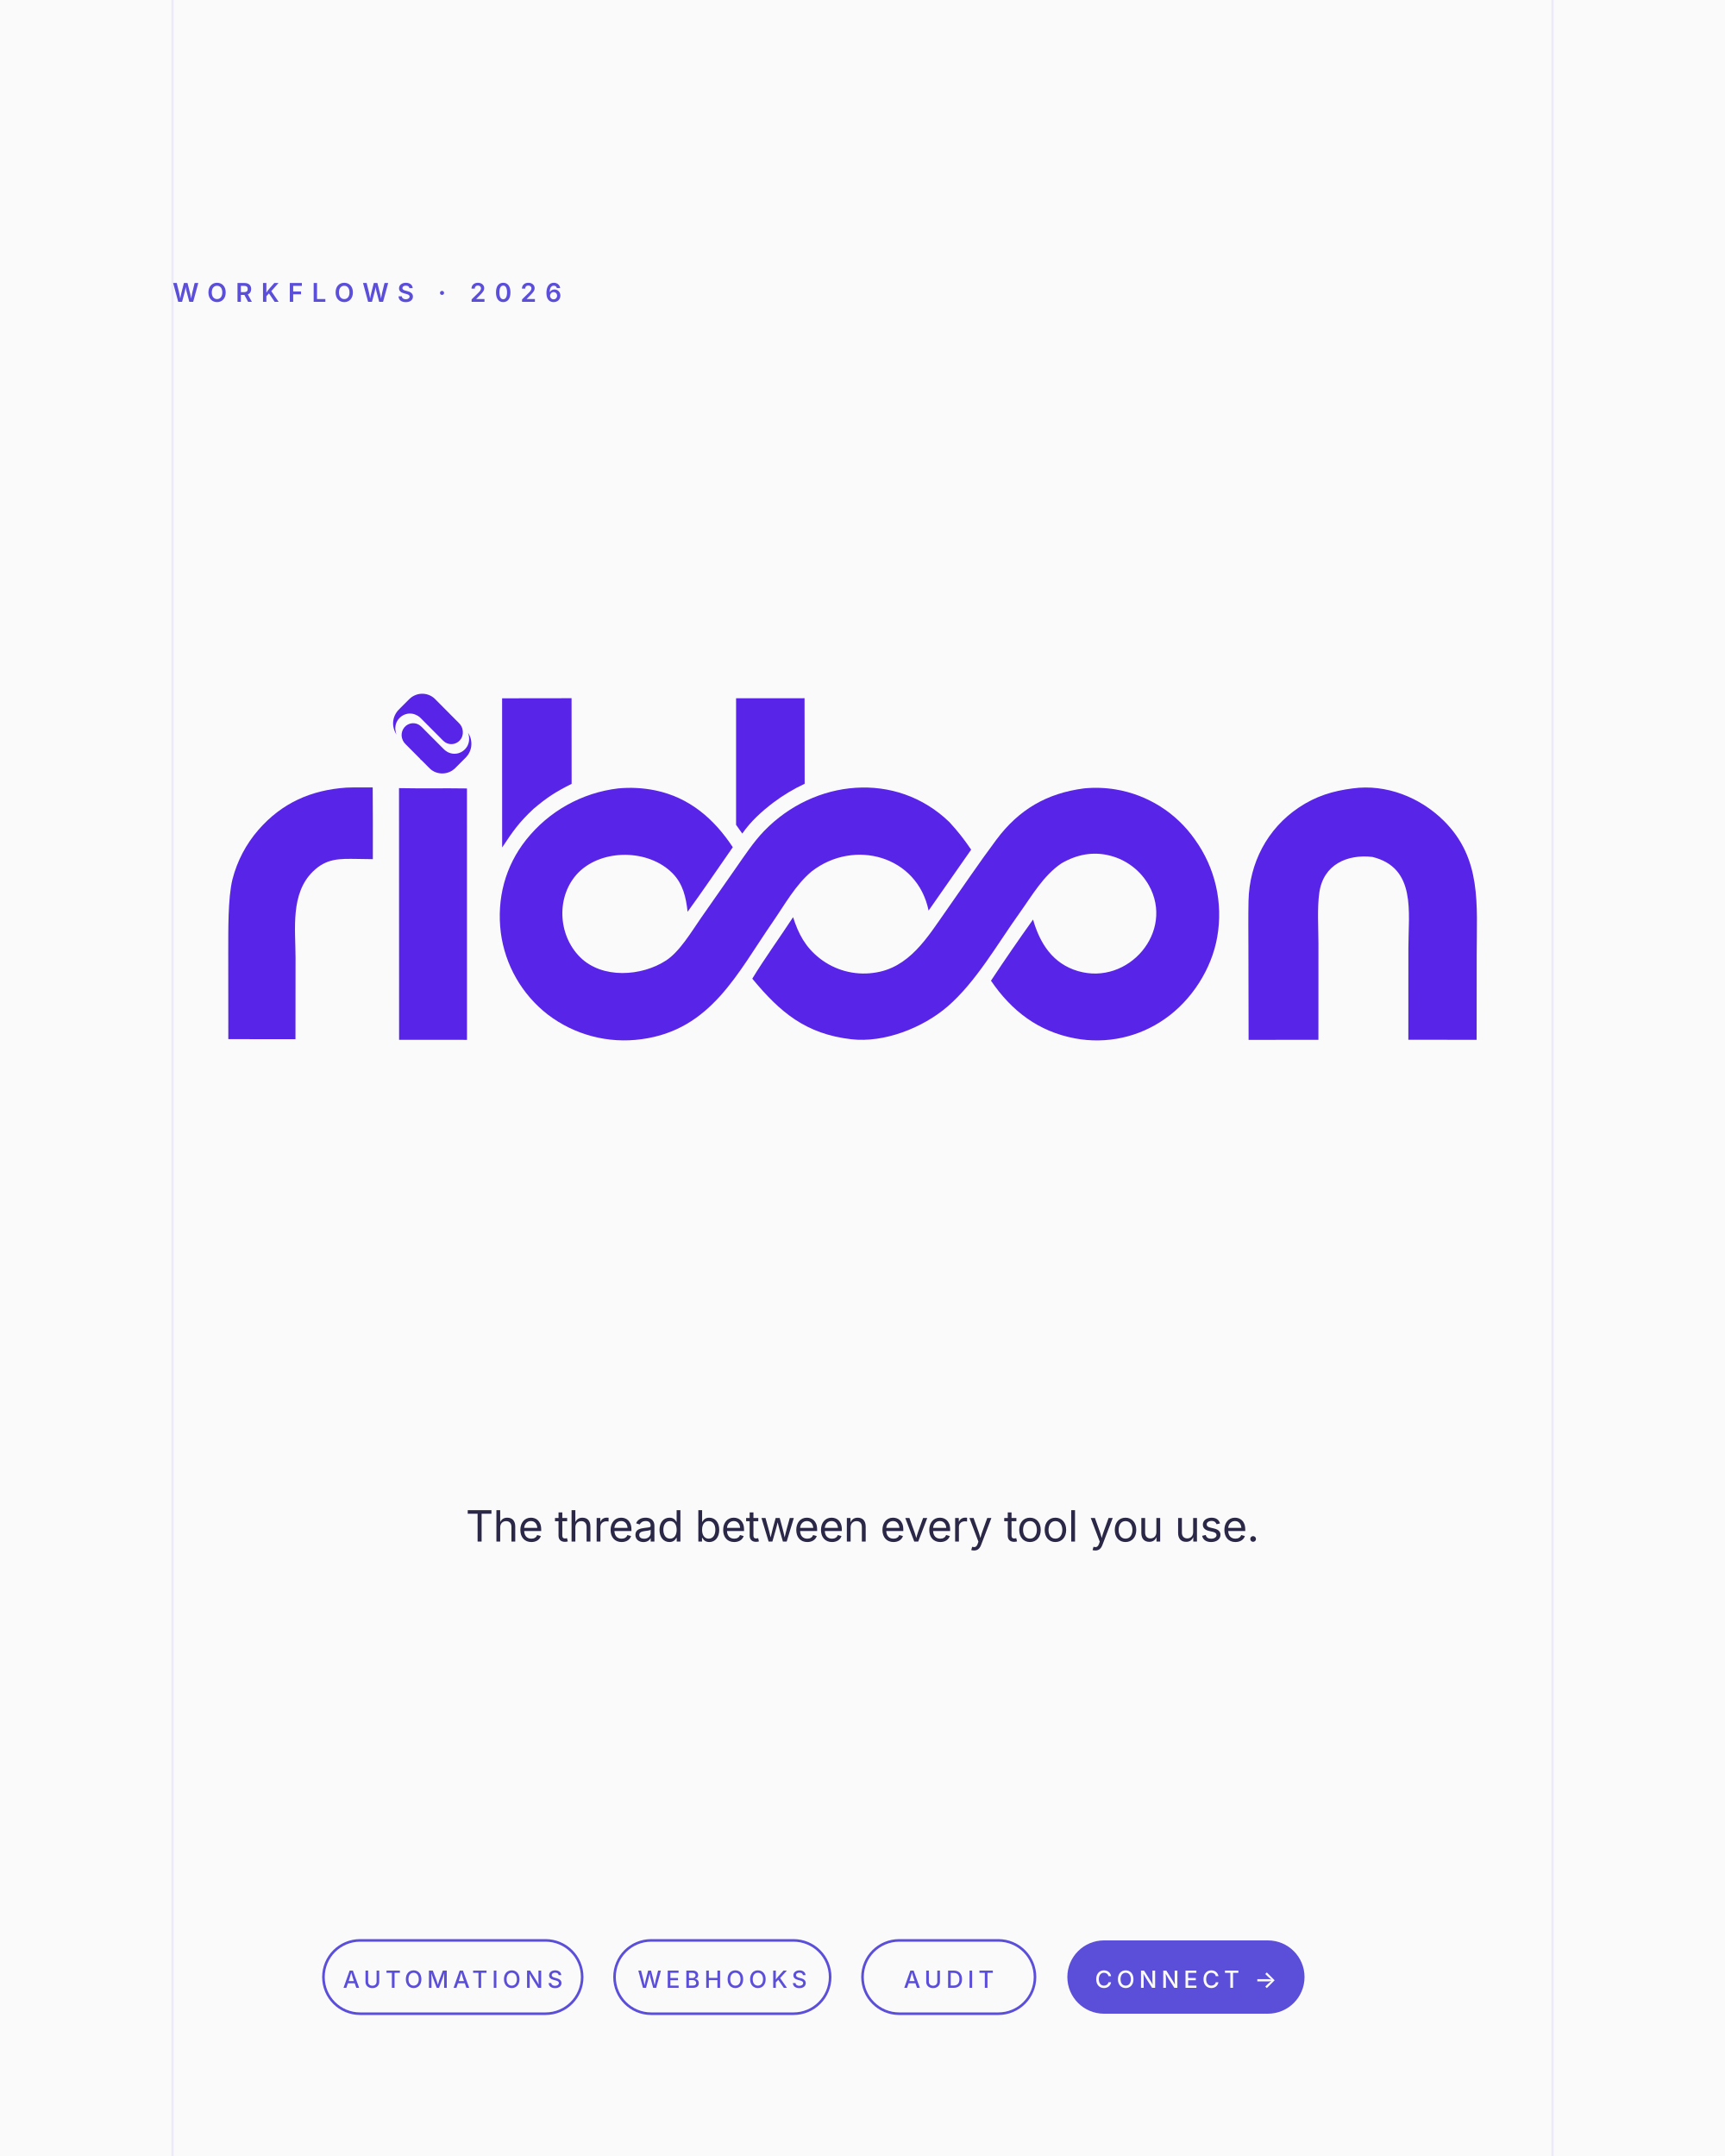
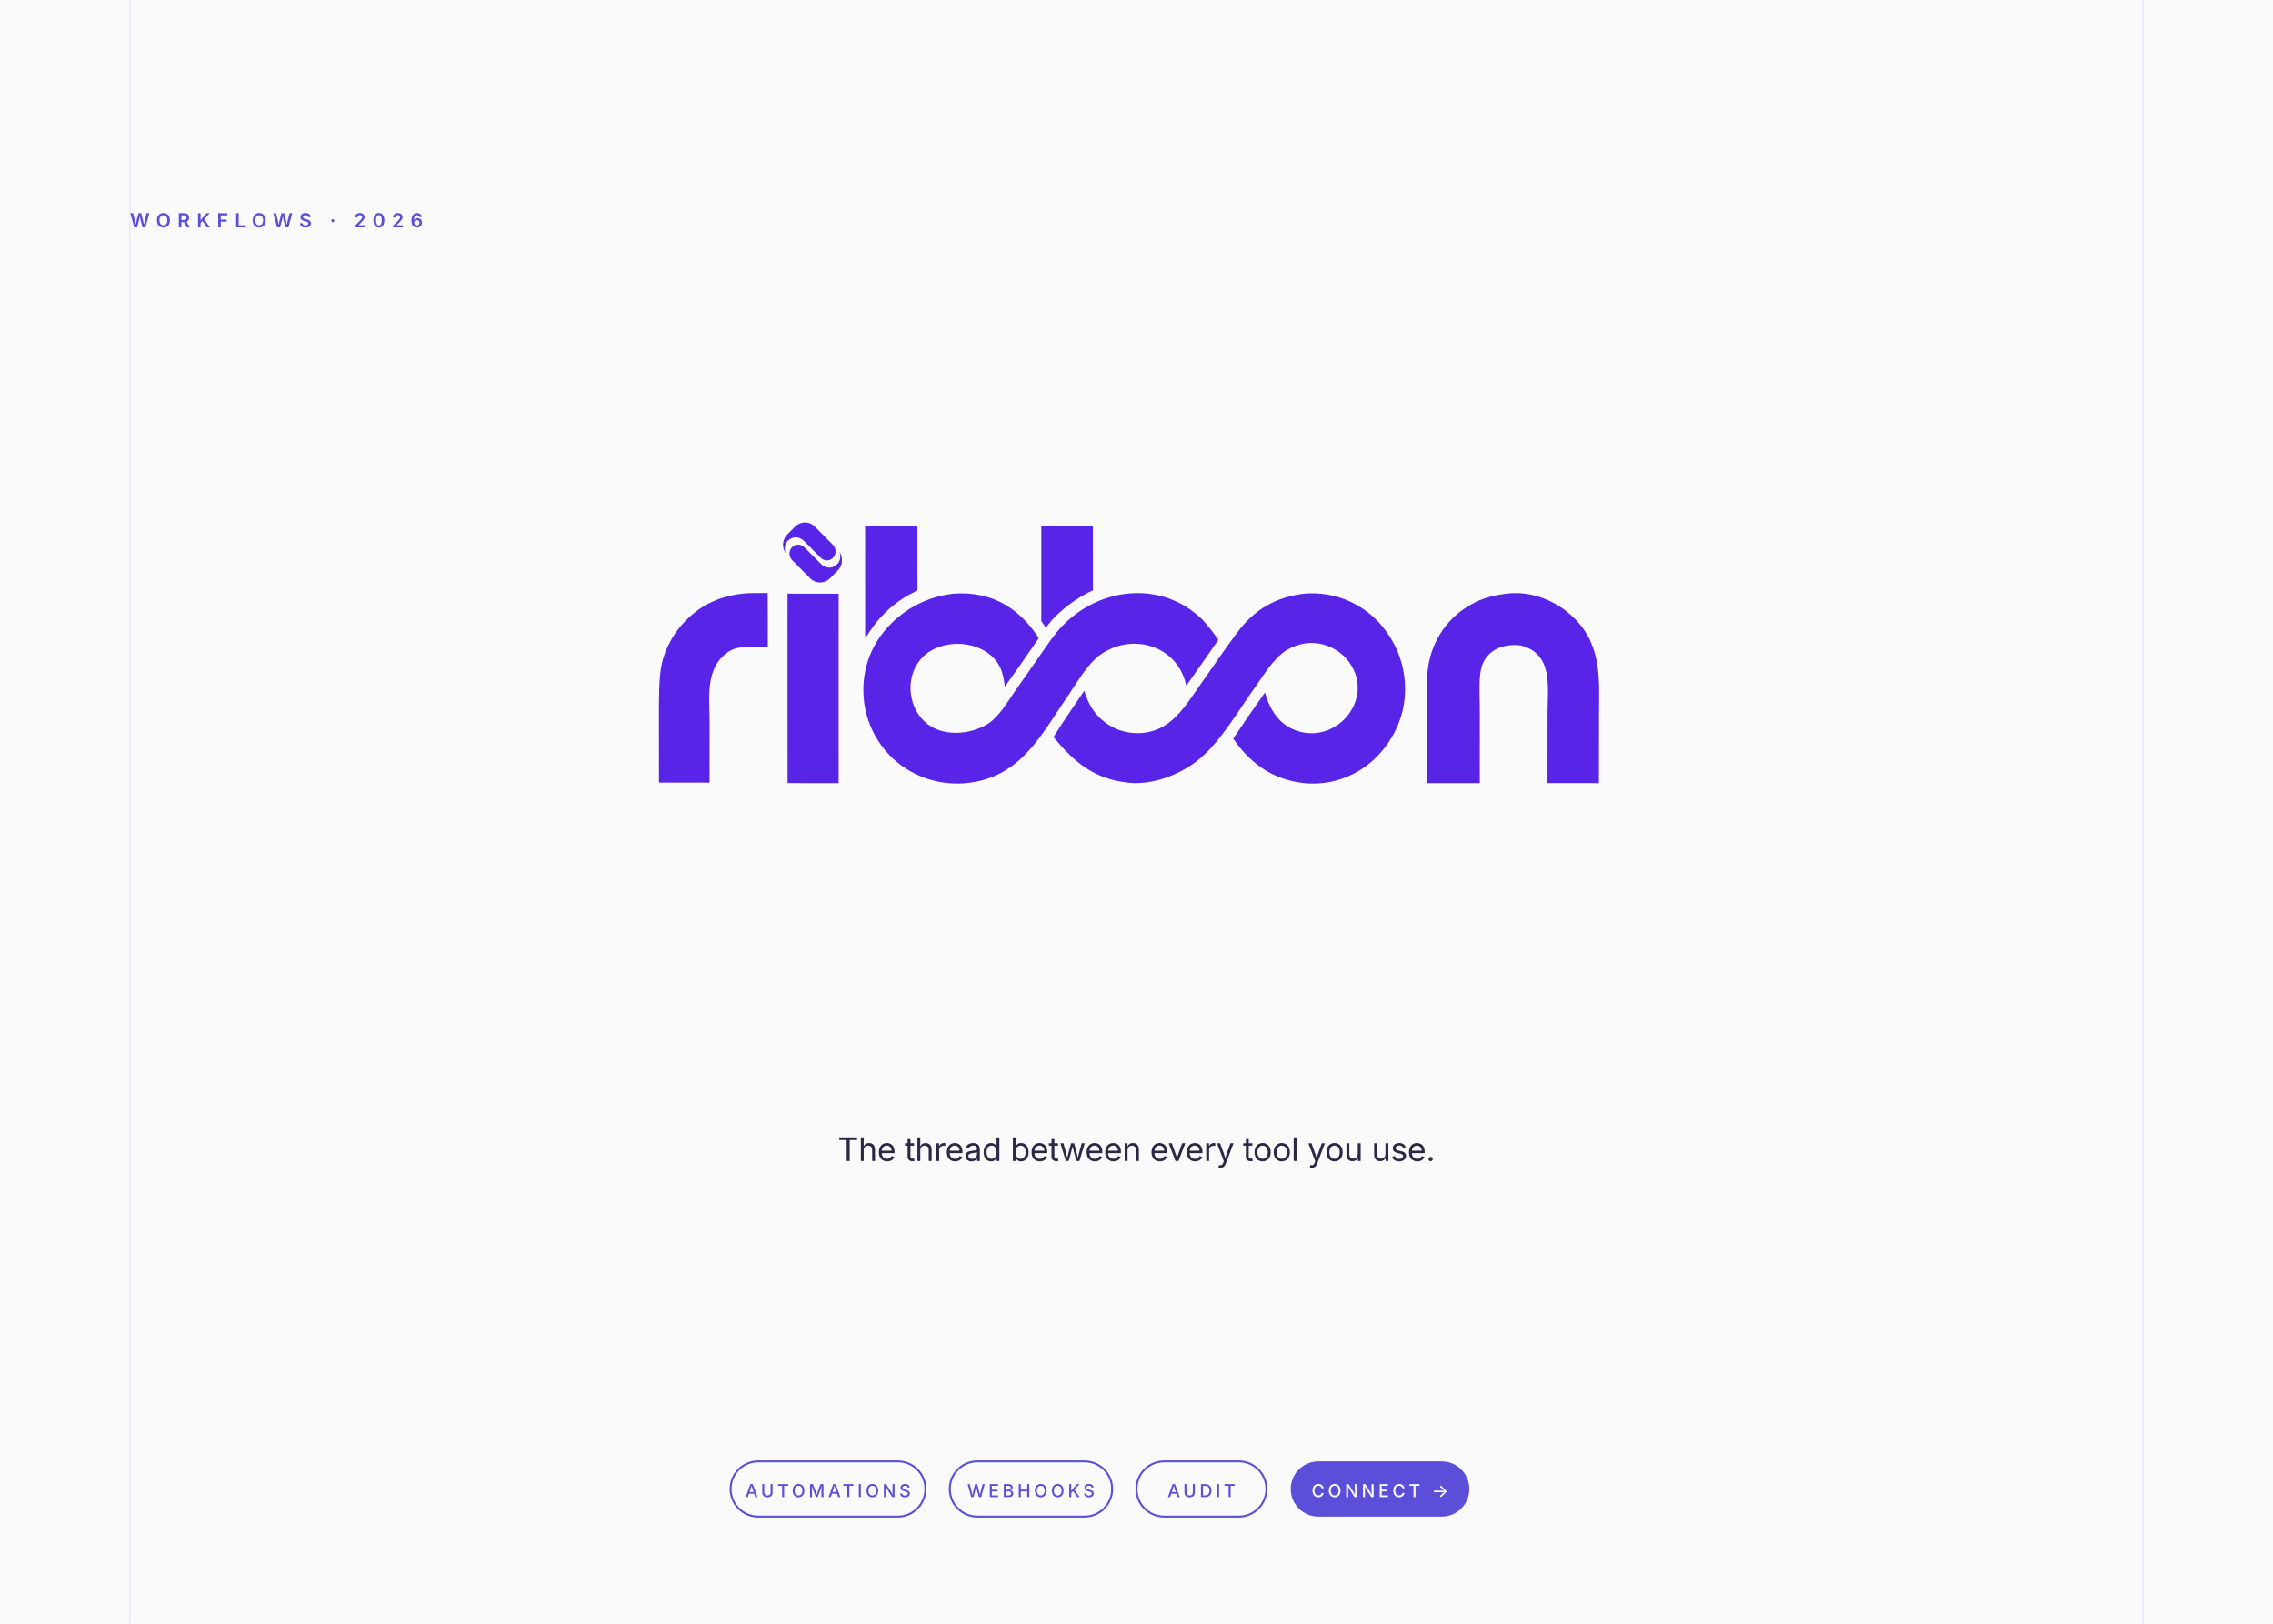
- <svg xmlns="http://www.w3.org/2000/svg" viewBox="0 0 800 1000" preserveAspectRatio="xMidYMid slice" role="img" aria-label="Ribbon — concept brand vignette with official wordmark">
-   <rect width="800" height="1000" fill="#FAFAFA" />
+ <svg xmlns="http://www.w3.org/2000/svg" viewBox="-300 0 1400 1000" preserveAspectRatio="xMidYMid meet" role="img" aria-label="Ribbon — concept brand vignette with official wordmark">
+   <rect x="-300" width="1400" height="1000" fill="#FAFAFA" />
  <g stroke="#ECEAF7" stroke-width="1">
-     <line x1="80" y1="0" x2="80" y2="1000" />
-     <line x1="720" y1="0" x2="720" y2="1000" />
+     <line x1="-220" y1="0" x2="-220" y2="1000" />
+     <line x1="1020" y1="0" x2="1020" y2="1000" />
  </g>
-   <g transform="translate(80,140)">
+   <g transform="translate(-220,140)">
    <text font-family="'Inter','Helvetica Neue',Arial,sans-serif" font-size="12" letter-spacing="4" fill="#5B4ED9" font-weight="600">WORKFLOWS · 2026</text>
  </g>
  <g transform="translate(3.21,11.26) scale(0.383)">
    <path d="M 410.949 924.431 C 421.272 924.01 432.524 924.227 442.92 924.225 C 443.131 953.173 443.184 982.123 443.08 1011.07 L 424.126 1010.78 C 402.891 1010.5 387.003 1009.85 370.499 1026.06 C 343.224 1052.84 349.386 1095.28 349.502 1130.19 L 349.405 1229.06 L 302.514 1229.06 L 268.085 1229.02 L 268.012 1123.45 C 268.116 1098.49 267.427 1058.59 273.092 1035.54 C 278.769 1013.34 289.563 992.778 304.611 975.499 C 333.047 942.909 368.354 927.359 410.949 924.431 z" fill="rgb(88,36,232)" />
    <path d="M 474.781 925.046 C 501.879 925.637 529.689 924.978 557.051 925.437 L 557.079 1229.89 L 474.88 1229.83 L 474.781 925.046 z" fill="rgb(88,36,232)" />
    <path d="M 599.605 816.267 L 683.713 816.154 L 683.796 919.872 C 664.373 929.607 654.385 935.997 637.696 950.112 C 619.671 967.004 613.182 976.64 599.655 996.913 L 599.605 816.267 z" fill="rgb(88,36,232)" />
    <path d="M 882.933 816.195 L 965.83 816.169 L 965.971 919.742 C 952.638 925.982 939.984 933.582 928.213 942.421 C 913.862 953.347 900.725 965.213 890.43 980.087 L 882.932 969.495 L 882.933 816.195 z" fill="rgb(88,36,232)" />
    <path d="M 824.219 1074.81 C 822.306 1057.19 818.635 1040.91 805.809 1028 C 776.878 998.884 721 998.227 692.014 1027.27 C 664.824 1055.05 666.676 1102.75 694.22 1129.93 C 720.878 1156.23 768.327 1153.13 798.126 1133.78 C 814.661 1123.04 828.905 1098.86 840.492 1082.19 L 881.88 1022.96 C 892.75 1007.46 903.911 990.288 917.084 976.713 C 977.582 914.369 1076.56 903.685 1141.23 966.178 C 1151.98 977.959 1158.68 986.519 1167.58 999.565 L 1116.04 1073.35 C 1102.51 1007.17 1026.09 985.951 974.569 1025.8 C 954.976 1042.06 941.676 1066.4 927.336 1087.13 C 884.347 1149.27 852.578 1217.68 768.671 1229.06 C 728.248 1234.73 687.24 1223.97 654.812 1199.18 C 623.538 1174.85 603.129 1139.17 598.02 1099.88 C 593.007 1059.13 603.163 1019.73 628.803 987.479 C 656.269 952.915 696.276 930.598 740.115 925.389 C 755.147 923.946 770.309 924.752 785.102 927.78 C 826.407 936.346 856.222 962.115 878.943 996.594 C 861.295 1021.94 842.233 1050.06 824.219 1074.81 z" fill="rgb(88,36,232)" />
    <path d="M 1304.25 925.363 C 1316.99 924.109 1329.85 924.53 1342.49 926.616 C 1381.33 933.086 1415.92 954.932 1438.46 987.22 C 1463.11 1021.32 1472.88 1063.96 1465.53 1105.39 C 1458.77 1144.24 1434.54 1181.94 1402.2 1204.46 C 1370.63 1226.71 1331.39 1235.25 1293.43 1228.13 C 1248.92 1219.81 1216.59 1194.92 1191.57 1158.25 C 1208.12 1133.26 1225.1 1108.57 1242.52 1084.18 C 1250.9 1113.33 1266.45 1137.66 1296.92 1146.61 C 1357.81 1164.49 1414.5 1098.84 1382.56 1042.37 C 1372.5 1024.85 1355.84 1012.08 1336.3 1006.94 C 1315.29 1001.37 1295.35 1005.41 1276.88 1016.16 C 1255 1030.92 1241.2 1055.35 1226.15 1076.35 C 1199.51 1113.53 1173.32 1160.03 1138.76 1189.72 C 1108.86 1215.41 1062.17 1233.72 1022.6 1229.17 C 967.202 1222.8 936.145 1196.43 902.548 1155.79 C 916.841 1132.23 936.397 1105.12 951.95 1081.32 C 958.48 1101.69 966.819 1117.46 983.931 1131 C 1002.37 1145.52 1025.92 1151.94 1049.18 1148.78 C 1092.62 1143.31 1114.69 1105.56 1137.58 1073.06 C 1157.74 1044.45 1177.22 1015.43 1198.17 987.396 C 1225.48 950.834 1259.12 931.263 1304.25 925.363 z" fill="rgb(88,36,232)" />
    <path d="M 1629.61 925.371 C 1670 919.817 1711.24 936.177 1739.87 964.55 C 1786.11 1010.37 1779.75 1066.26 1779.74 1125.83 L 1779.65 1229.86 L 1696.95 1229.76 L 1697.01 1118.22 C 1697.05 1075.26 1706.72 1021.51 1653.48 1008.37 C 1622.8 1004.79 1594.01 1017.62 1589.16 1051.59 C 1586.49 1070.28 1588.07 1093.82 1588.1 1113.01 L 1588.07 1229.87 L 1503.53 1229.9 L 1503.31 1118.45 C 1503.28 1099.54 1503.05 1080.53 1503.43 1061.74 C 1504.36 1015.96 1526.15 974.021 1564.42 948.469 C 1584.96 934.76 1605.22 928.489 1629.61 925.371 z" fill="rgb(88,36,232)" />
    <g transform="translate(592.25 781.81) scale(-0.0754 0.0754)">
      <path d="M 1608.24 1009.91 C 1624.7 943.75 1620.21 877.785 1584.61 818.308 C 1551.42 762.485 1497.02 722.492 1433.84 707.454 C 1373.6 692.502 1311.17 705.651 1258.18 737.023 C 1225.81 756.181 1207.25 777.592 1181.28 803.656 L 1117.39 868.081 L 909.829 1076.52 C 879.732 1106.71 840.534 1151.54 804.671 1171.14 C 764.842 1192.6 718.476 1198.55 674.517 1187.84 C 626.312 1176.03 584.831 1145.43 559.31 1102.87 C 531.649 1056.52 526.457 1001.61 539.767 949.799 C 547.271 921.677 560.61 895.449 578.916 872.82 C 593.089 855.071 623.88 826.012 640.974 808.965 L 742.825 706.644 L 895.714 552.426 L 950.991 496.744 C 981.116 466.421 998.496 446.495 1036.21 424.216 C 1103.11 384.655 1183.02 373.406 1258.24 392.963 C 1294.64 402.573 1328.95 418.855 1359.42 440.981 C 1381.02 456.604 1397.14 473.79 1415.8 492.415 L 1472.72 549.289 L 1533.53 610.143 C 1546.92 623.541 1562.36 638.394 1574.63 652.594 C 1587.63 667.666 1599.26 683.87 1609.38 701.012 C 1652.18 772.686 1664.29 858.586 1642.98 939.302 C 1635.86 966.564 1625.44 992.854 1611.95 1017.59 L 1599.33 1039.71 L 1608.24 1009.91 z" fill="rgb(88,36,232)" />
      <path d="M 441.752 1036.31 C 424.202 1101.13 429.516 1169.53 463.138 1228.38 C 494.775 1282.88 546.534 1322.78 607.284 1339.51 C 669.219 1356.11 731.065 1346.8 786.266 1314.64 C 820.949 1294.44 842.194 1270.37 870.065 1242.4 L 931.566 1180.8 L 1136.09 975.653 C 1166.84 944.763 1208.21 898.018 1244.69 878.411 C 1285.46 856.776 1332.86 851.268 1377.5 862.98 C 1478.87 889.353 1536.92 997.584 1509.84 1097.64 C 1503.18 1122.48 1491.91 1145.85 1476.62 1166.53 C 1462.89 1185.09 1433.75 1212.93 1416.54 1230.09 L 1328.92 1317.95 L 1279.36 1368.08 C 1276.82 1370.63 1263.53 1384.3 1261.31 1385.8 C 1260.21 1387.13 1259.12 1388.46 1258.04 1389.8 C 1250.81 1396.16 1220.93 1425.65 1215.51 1432.28 C 1215.33 1437.17 1207.5 1451.61 1201.18 1446.5 C 1176.28 1471.12 1151.49 1497.05 1126.4 1521.26 C 1125.88 1521.93 1125.14 1522.83 1124.68 1523.51 C 1121.26 1526.36 1117.95 1530.1 1114.7 1533.21 C 1092.97 1553.89 1072.75 1577.62 1050.03 1597.13 C 1015.65 1626.12 974.809 1646.42 930.943 1656.3 C 853.88 1674.11 772.896 1660.5 705.89 1618.47 C 692.507 1610.08 679.827 1600.61 667.974 1590.17 C 655.426 1579.08 642.159 1565.13 630.196 1553.14 L 566.664 1489.24 L 511.129 1433.64 C 487.156 1409.66 470.632 1394.66 451.174 1366.21 C 428.235 1332.78 411.85 1295.3 402.888 1255.76 C 386.701 1183.48 397.6 1093.99 437.326 1030.94 C 440.43 1024.31 445.363 1016.61 449.576 1010.55 C 446.984 1018.6 443.614 1028.2 441.752 1036.31 z" fill="rgb(88,36,232)" />
    </g>
  </g>
  <text x="400" y="715" text-anchor="middle" font-family="'Inter','Helvetica Neue',Arial,sans-serif" font-size="20" fill="#2A2747" font-weight="400" letter-spacing="-0.2">The thread between every tool you use.</text>
  <g font-family="'Inter','Helvetica Neue',Arial,sans-serif" font-size="11" font-weight="500" letter-spacing="2" fill="#5B4ED9">
    <g transform="translate(150,900)">
      <rect width="120" height="34" rx="17" fill="none" stroke="#5B4ED9" stroke-width="1.2" />
      <text x="60" y="22" text-anchor="middle">AUTOMATIONS</text>
    </g>
    <g transform="translate(285,900)">
      <rect width="100" height="34" rx="17" fill="none" stroke="#5B4ED9" stroke-width="1.2" />
      <text x="50" y="22" text-anchor="middle">WEBHOOKS</text>
    </g>
    <g transform="translate(400,900)">
      <rect width="80" height="34" rx="17" fill="none" stroke="#5B4ED9" stroke-width="1.2" />
      <text x="40" y="22" text-anchor="middle">AUDIT</text>
    </g>
    <g transform="translate(495,900)">
      <rect width="110" height="34" rx="17" fill="#5B4ED9" />
      <text x="55" y="22" text-anchor="middle" fill="#FAFAFA">CONNECT →</text>
    </g>
  </g>
</svg>
